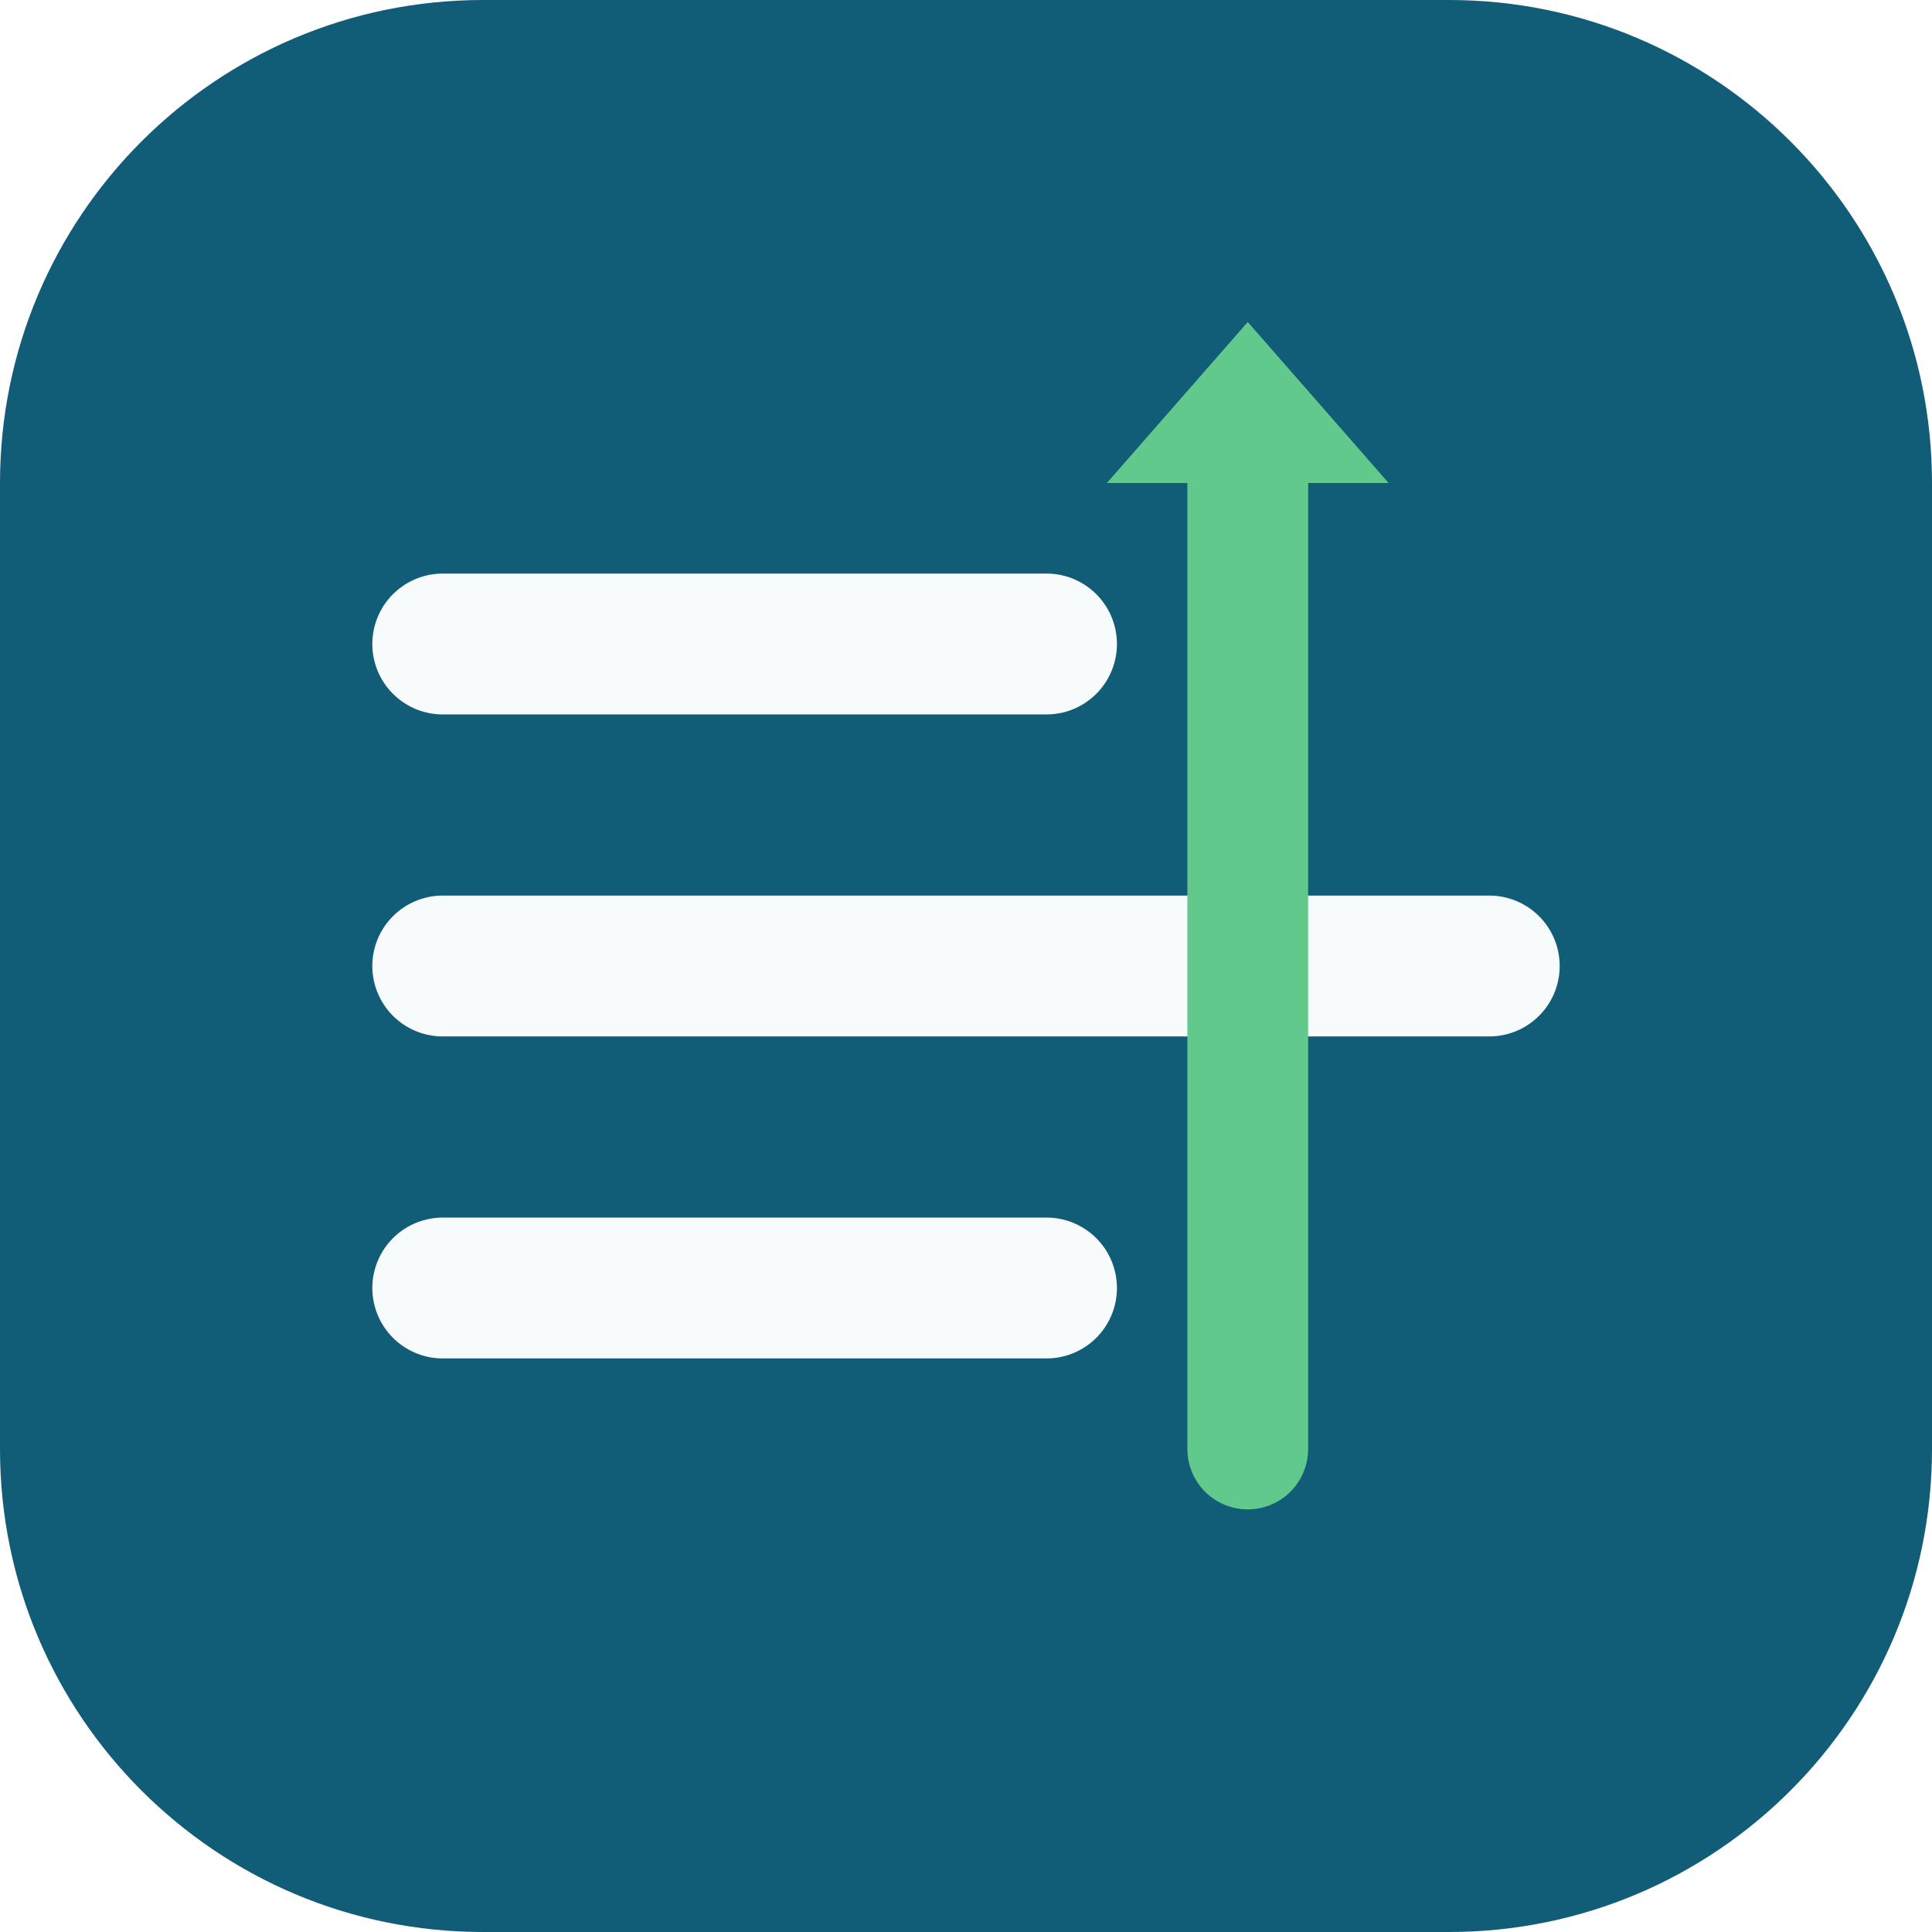
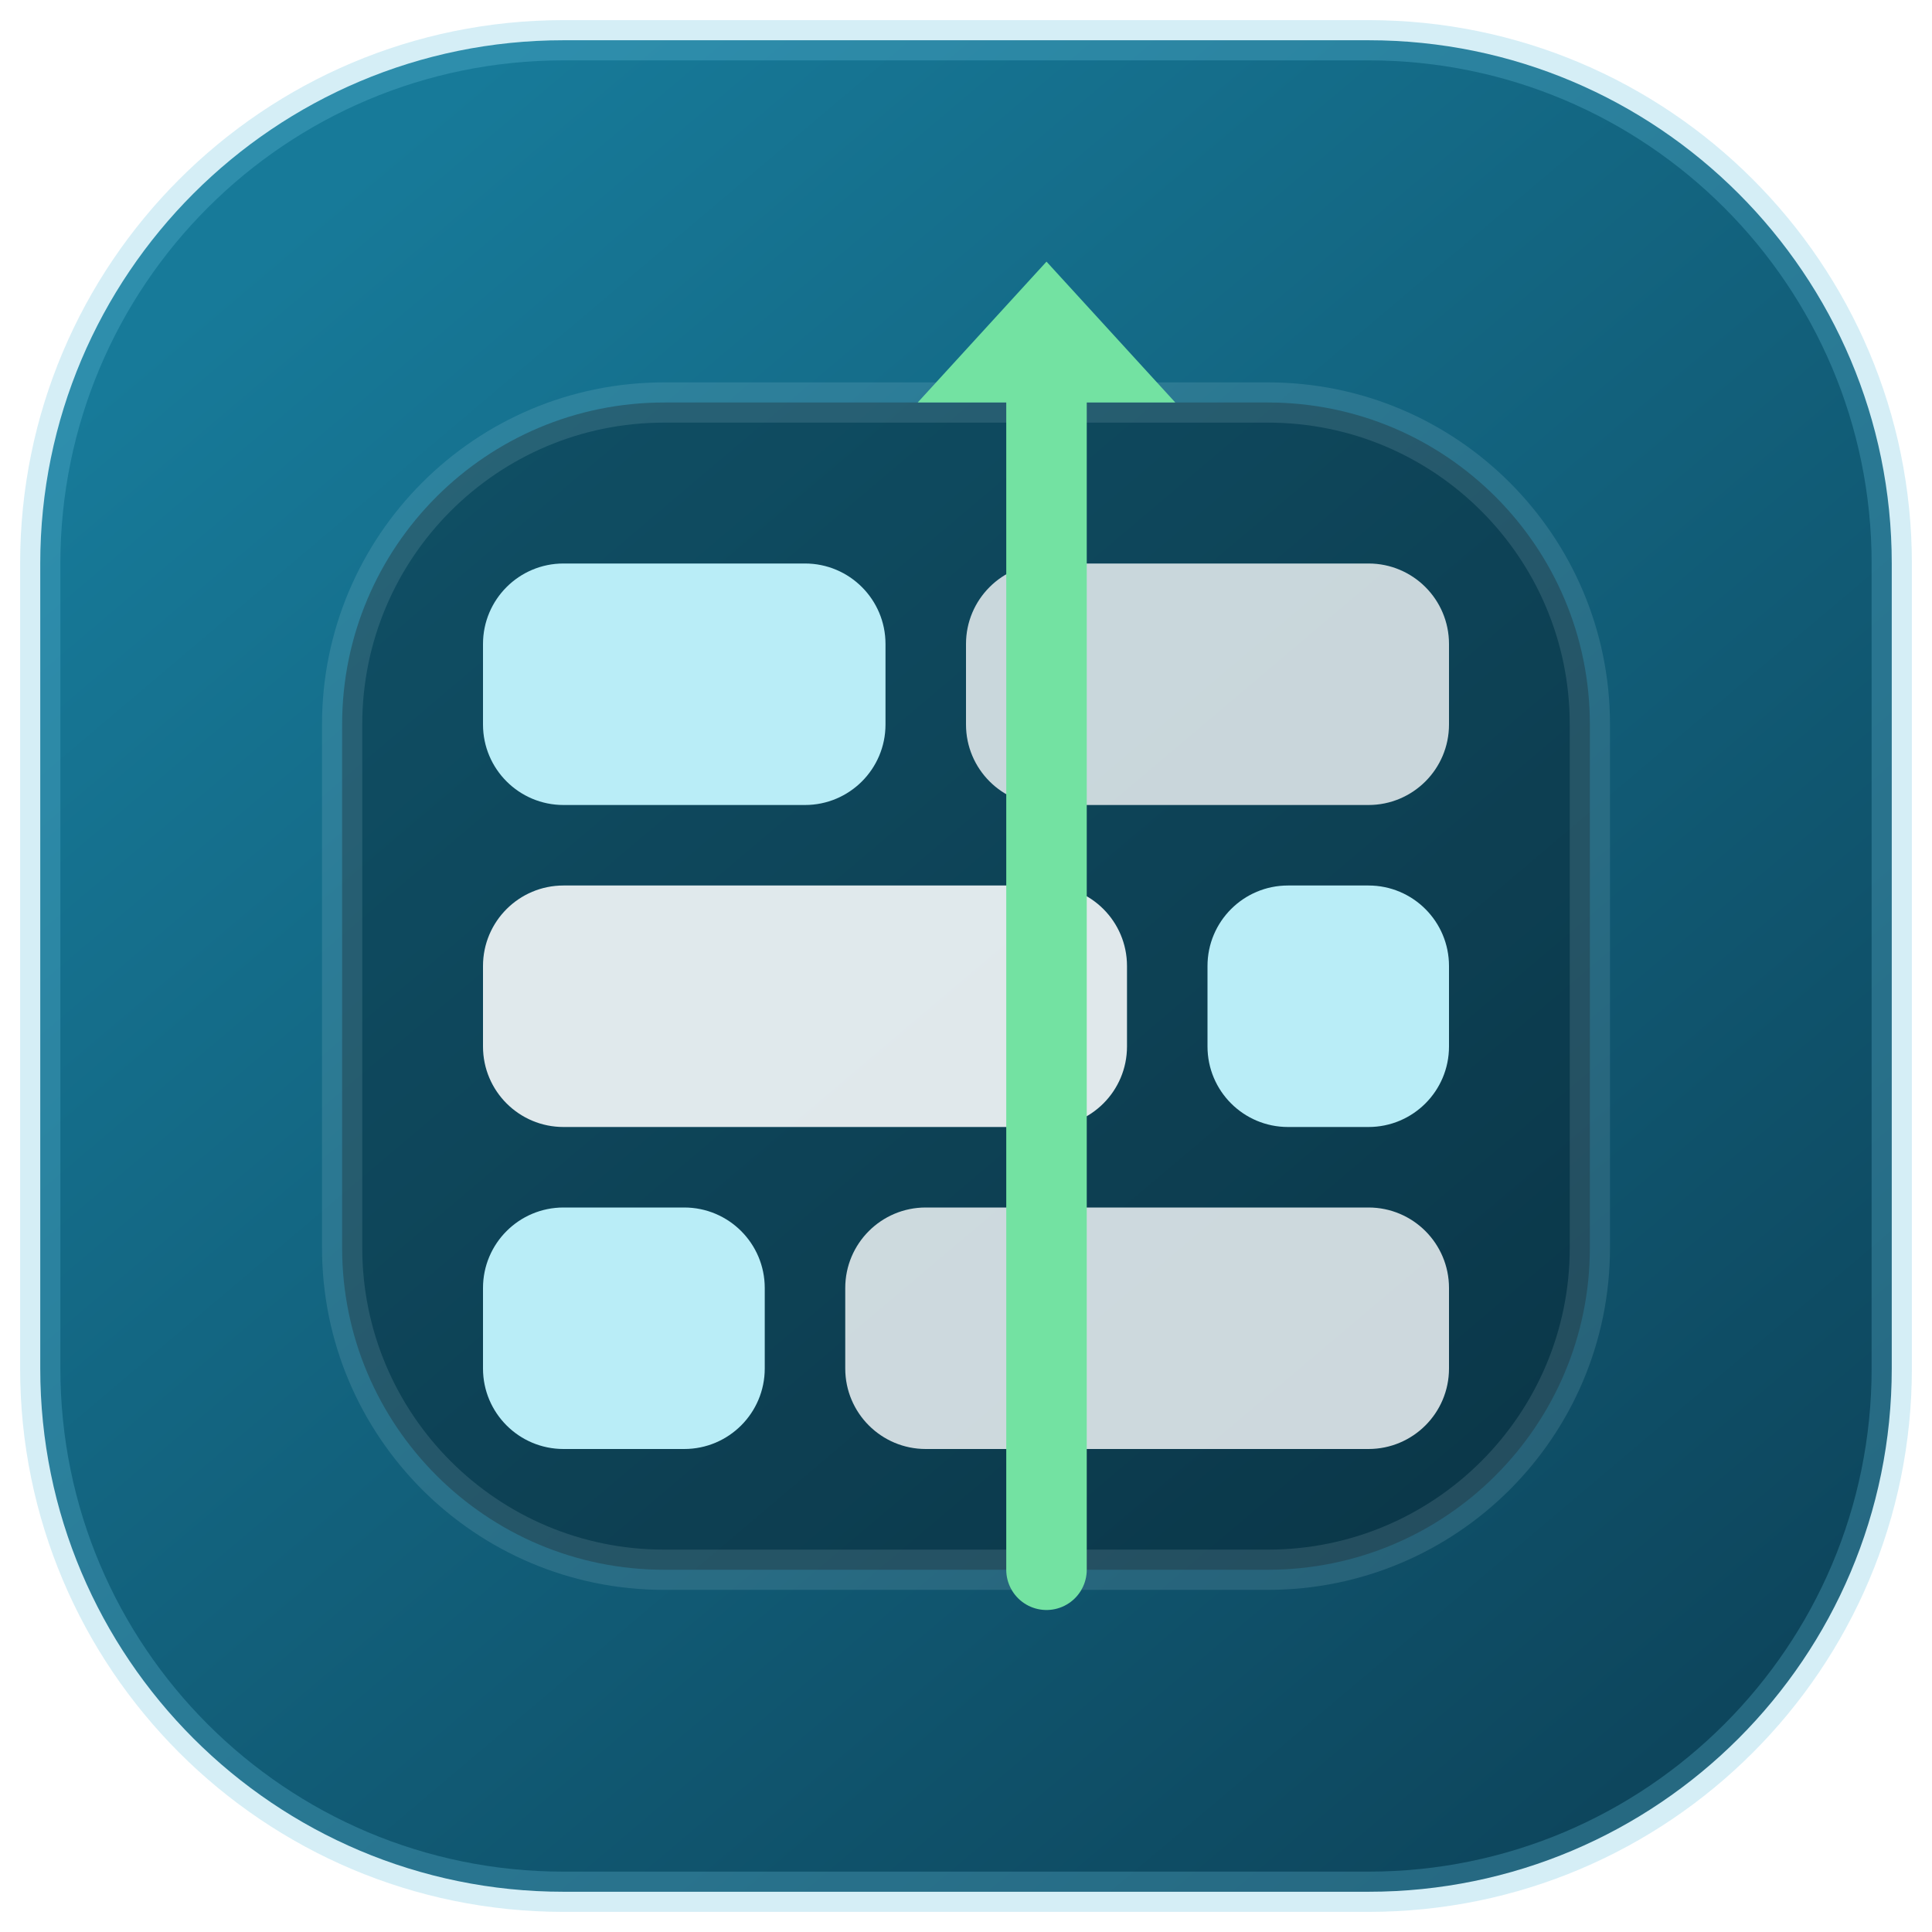
<svg xmlns="http://www.w3.org/2000/svg" viewBox="0 0 48 48" role="img" aria-label="Shotcut MCP">
-   <rect width="48" height="48" rx="12" fill="#115c77" />
-   <path d="M11 16h15M11 24h26M11 32h15" fill="none" stroke="#f8fbfc" stroke-width="3.5" stroke-linecap="round" />
-   <path d="M31 12v24" fill="none" stroke="#62c98d" stroke-width="3" stroke-linecap="round" />
-   <path d="m27.5 12 3.5-4 3.5 4Z" fill="#62c98d" />
+   <defs>
+     <linearGradient id="surface" x1="8" y1="5" x2="41" y2="44" gradientUnits="userSpaceOnUse">
+       <stop stop-color="#177a99" />
+       <stop offset="1" stop-color="#0d465d" />
+     </linearGradient>
+   </defs>
+   <rect x="1" y="1" width="46" height="46" rx="13" fill="url(#surface)" stroke="#68c3df" stroke-opacity=".28" />
+   <rect x="8.5" y="10" width="31" height="29" rx="8" fill="#07141b" fill-opacity=".38" stroke="#dff7fc" stroke-opacity=".12" />
+   <rect x="12" y="14" width="10" height="6" rx="2" fill="#b9edf7" />
+   <rect x="24" y="14" width="12" height="6" rx="2" fill="#f7fbfc" fill-opacity=".8" />
+   <rect x="12" y="22" width="16" height="6" rx="2" fill="#f7fbfc" fill-opacity=".9" />
+   <rect x="30" y="22" width="6" height="6" rx="2" fill="#b9edf7" />
+   <rect x="12" y="30" width="7" height="6" rx="2" fill="#b9edf7" />
+   <rect x="21" y="30" width="15" height="6" rx="2" fill="#f7fbfc" fill-opacity=".82" />
+   <path d="M26 9v30" stroke="#73e2a2" stroke-width="2" stroke-linecap="round" />
+   <path d="m22.8 10 3.2-3.5 3.2 3.5Z" fill="#73e2a2" />
</svg>
